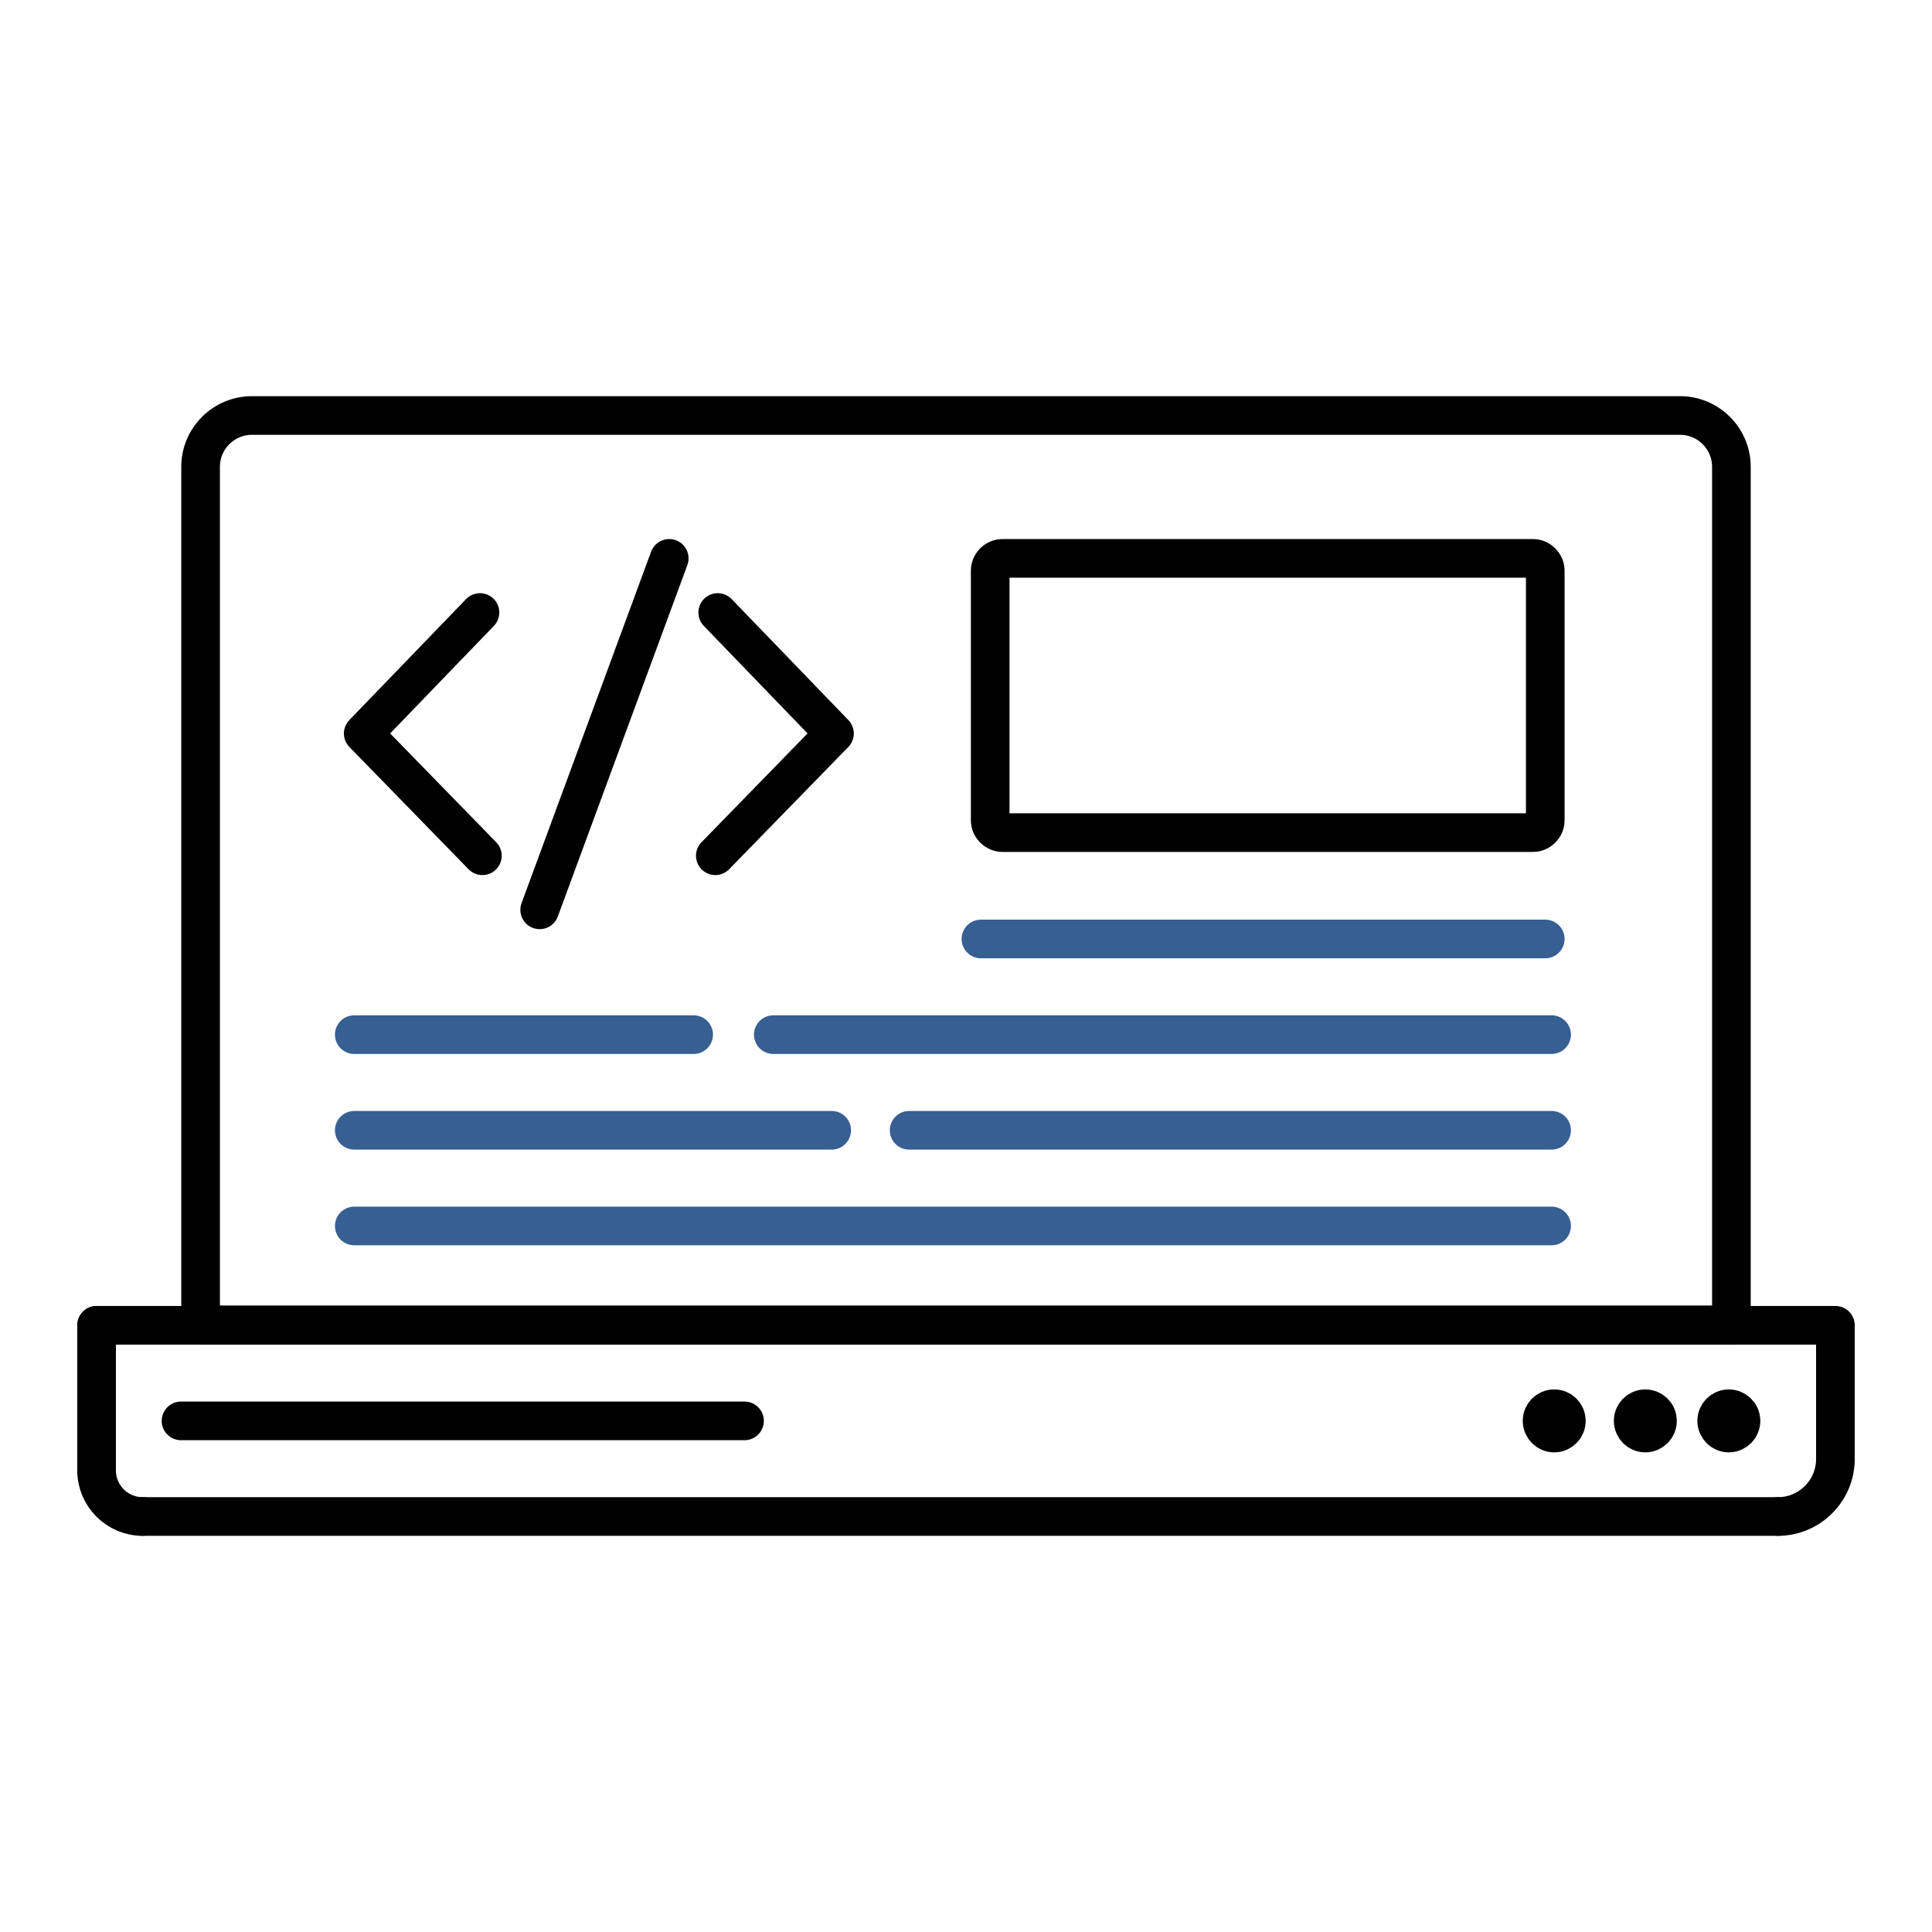
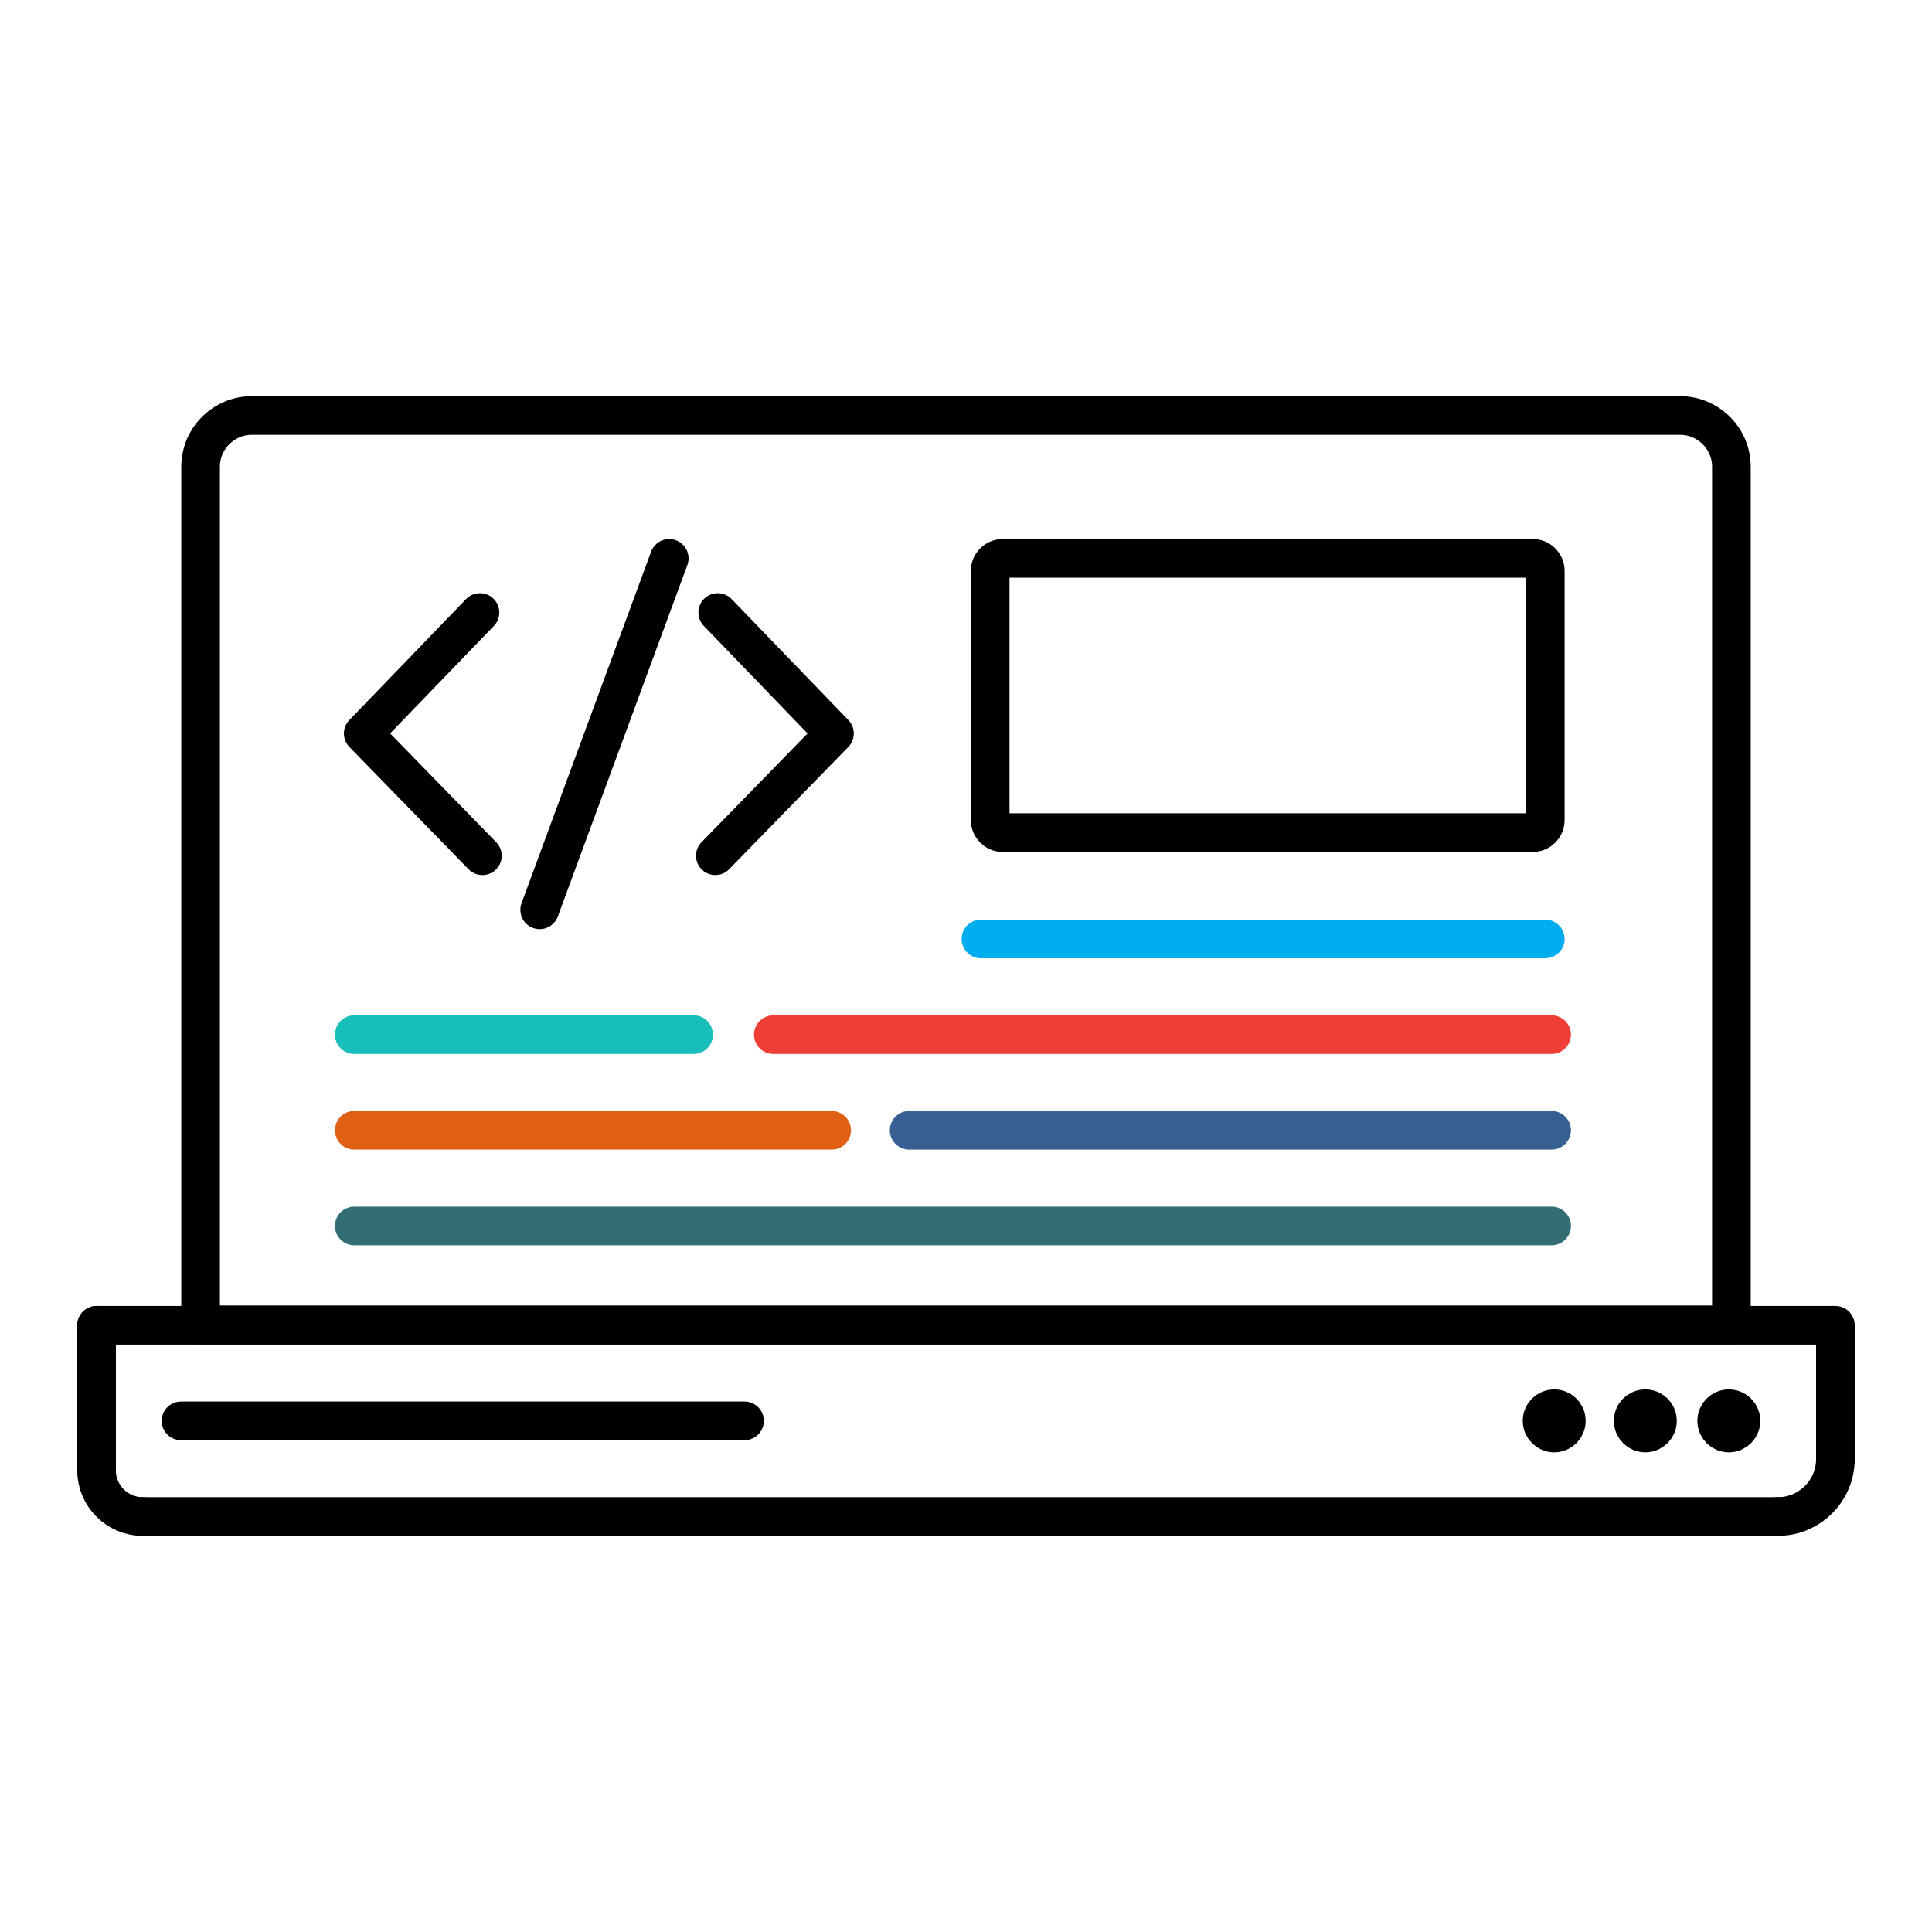
<svg xmlns="http://www.w3.org/2000/svg" enable-background="new 0 0 500 500" height="500px" id="Layer_1" version="1.1" viewBox="0 0 500 500" width="500px" xml:space="preserve">
  <g>
    <path clip-rule="evenodd" d="   M51.915,342.866h396.169V120.794c0-7.3-5.974-13.264-13.285-13.264H65.189c-7.301,0-13.274,5.963-13.274,13.264V342.866z" fill="none" fill-rule="evenodd" stroke="#000000" stroke-linecap="round" stroke-linejoin="round" stroke-miterlimit="2.613" stroke-width="10" />
    <path clip-rule="evenodd" d="   M259.483,144.506h137.218c1.769,0,3.214,1.445,3.214,3.213v64.55c0,1.768-1.445,3.213-3.214,3.213H259.483   c-1.779,0-3.224-1.445-3.224-3.213v-64.55C256.26,145.952,257.704,144.506,259.483,144.506z" fill="none" fill-rule="evenodd" stroke="#000000" stroke-linecap="round" stroke-linejoin="round" stroke-miterlimit="2.613" stroke-width="10" />
    <polyline clip-rule="evenodd" fill="none" fill-rule="evenodd" points="   25,342.985 475,342.985 475,377.61  " stroke="#000000" stroke-linecap="round" stroke-linejoin="round" stroke-miterlimit="2.613" stroke-width="10" />
    <path clip-rule="evenodd" d="   M475,377.61c0,8.185-6.697,14.859-14.85,14.859" fill="none" fill-rule="evenodd" stroke="#000000" stroke-linecap="round" stroke-linejoin="round" stroke-miterlimit="2.613" stroke-width="10" />
    <line clip-rule="evenodd" fill="none" fill-rule="evenodd" stroke="#000000" stroke-linecap="round" stroke-linejoin="round" stroke-miterlimit="2.613" stroke-width="10" x1="460.15" x2="36.894" y1="392.47" y2="392.47" />
    <path clip-rule="evenodd" d="   M36.894,392.47c-6.545,0-11.894-5.349-11.894-11.895" fill="none" fill-rule="evenodd" stroke="#000000" stroke-linecap="round" stroke-linejoin="round" stroke-miterlimit="2.613" stroke-width="10" />
    <line clip-rule="evenodd" fill="none" fill-rule="evenodd" stroke="#000000" stroke-linecap="round" stroke-linejoin="round" stroke-miterlimit="2.613" stroke-width="10" x1="25" x2="25" y1="380.575" y2="342.985" />
    <line clip-rule="evenodd" fill="none" fill-rule="evenodd" stroke="#000000" stroke-linecap="round" stroke-linejoin="round" stroke-miterlimit="2.613" stroke-width="10" x1="46.847" x2="192.681" y1="367.722" y2="367.722" />
    <path clip-rule="evenodd" d="   M402.233,370.871c1.736,0,3.138-1.424,3.138-3.149c0-1.747-1.401-3.138-3.138-3.138s-3.148,1.391-3.148,3.138   C399.085,369.447,400.497,370.871,402.233,370.871" fill="none" fill-rule="evenodd" stroke="#000000" stroke-linecap="round" stroke-linejoin="round" stroke-miterlimit="2.613" stroke-width="10" />
    <path clip-rule="evenodd" d="   M425.806,370.871c1.736,0,3.149-1.424,3.149-3.149c0-1.747-1.413-3.138-3.149-3.138c-1.747,0-3.138,1.391-3.138,3.138   C422.668,369.447,424.059,370.871,425.806,370.871" fill="none" fill-rule="evenodd" stroke="#000000" stroke-linecap="round" stroke-linejoin="round" stroke-miterlimit="2.613" stroke-width="10" />
    <path clip-rule="evenodd" d="   M447.416,370.871c1.736,0,3.148-1.424,3.148-3.149c0-1.747-1.412-3.138-3.148-3.138c-1.726,0-3.139,1.391-3.139,3.138   C444.277,369.447,445.69,370.871,447.416,370.871" fill="none" fill-rule="evenodd" stroke="#000000" stroke-linecap="round" stroke-linejoin="round" stroke-miterlimit="2.613" stroke-width="10" />
-     <line clip-rule="evenodd" fill="none" fill-rule="evenodd" stroke="#375f92" stroke-linecap="round" stroke-linejoin="round" stroke-miterlimit="2.613" stroke-width="10" x1="253.865" x2="399.915" y1="243.002" y2="243.002" />
+     <line clip-rule="evenodd" fill="none" fill-rule="evenodd" stroke="#00aeef" stroke-linecap="round" stroke-linejoin="round" stroke-miterlimit="2.613" stroke-width="10" x1="253.865" x2="399.915" y1="243.002" y2="243.002" />
    <g>
-       <line clip-rule="evenodd" fill="none" fill-rule="evenodd" stroke="#375f92" stroke-linecap="round" stroke-linejoin="round" stroke-miterlimit="2.613" stroke-width="10" x1="401.554" x2="200.132" y1="267.76" y2="267.76" />
-       <line clip-rule="evenodd" fill="none" fill-rule="evenodd" stroke="#375f92" stroke-linecap="round" stroke-linejoin="round" stroke-miterlimit="2.613" stroke-width="10" x1="179.515" x2="91.684" y1="267.76" y2="267.76" />
+       <line clip-rule="evenodd" fill="none" fill-rule="evenodd" stroke="#ef3e36" stroke-linecap="round" stroke-linejoin="round" stroke-miterlimit="2.613" stroke-width="10" x1="401.554" x2="200.132" y1="267.76" y2="267.76" />
+       <line clip-rule="evenodd" fill="none" fill-rule="evenodd" stroke="#17bebb" stroke-linecap="round" stroke-linejoin="round" stroke-miterlimit="2.613" stroke-width="10" x1="179.515" x2="91.684" y1="267.76" y2="267.76" />
    </g>
    <g>
-       <line clip-rule="evenodd" fill="none" fill-rule="evenodd" stroke="#375f92" stroke-linecap="round" stroke-linejoin="round" stroke-miterlimit="2.613" stroke-width="10" x1="91.684" x2="215.239" y1="292.519" y2="292.519" />
+       <line clip-rule="evenodd" fill="none" fill-rule="evenodd" stroke="#e06014" stroke-linecap="round" stroke-linejoin="round" stroke-miterlimit="2.613" stroke-width="10" x1="91.684" x2="215.239" y1="292.519" y2="292.519" />
      <line clip-rule="evenodd" fill="none" fill-rule="evenodd" stroke="#375f92" stroke-linecap="round" stroke-linejoin="round" stroke-miterlimit="2.613" stroke-width="10" x1="235.286" x2="401.554" y1="292.519" y2="292.519" />
    </g>
-     <line clip-rule="evenodd" fill="none" fill-rule="evenodd" stroke="#375f92" stroke-linecap="round" stroke-linejoin="round" stroke-miterlimit="2.613" stroke-width="10" x1="91.684" x2="401.554" y1="317.277" y2="317.277" />
+     <line clip-rule="evenodd" fill="none" fill-rule="evenodd" stroke="#326e73" stroke-linecap="round" stroke-linejoin="round" stroke-miterlimit="2.613" stroke-width="10" x1="91.684" x2="401.554" y1="317.277" y2="317.277" />
    <g>
      <polyline clip-rule="evenodd" fill="none" fill-rule="evenodd" points="    124.218,158.514 94.003,189.829 124.843,221.468   " stroke="#000000" stroke-linecap="round" stroke-linejoin="round" stroke-miterlimit="2.613" stroke-width="10" />
      <polyline clip-rule="evenodd" fill="none" fill-rule="evenodd" points="    185.747,158.514 215.962,189.829 185.122,221.468   " stroke="#000000" stroke-linecap="round" stroke-linejoin="round" stroke-miterlimit="2.613" stroke-width="10" />
      <line clip-rule="evenodd" fill="none" fill-rule="evenodd" stroke="#000000" stroke-linecap="round" stroke-linejoin="round" stroke-miterlimit="2.613" stroke-width="10" x1="173.195" x2="139.67" y1="144.506" y2="235.464" />
    </g>
  </g>
</svg>
